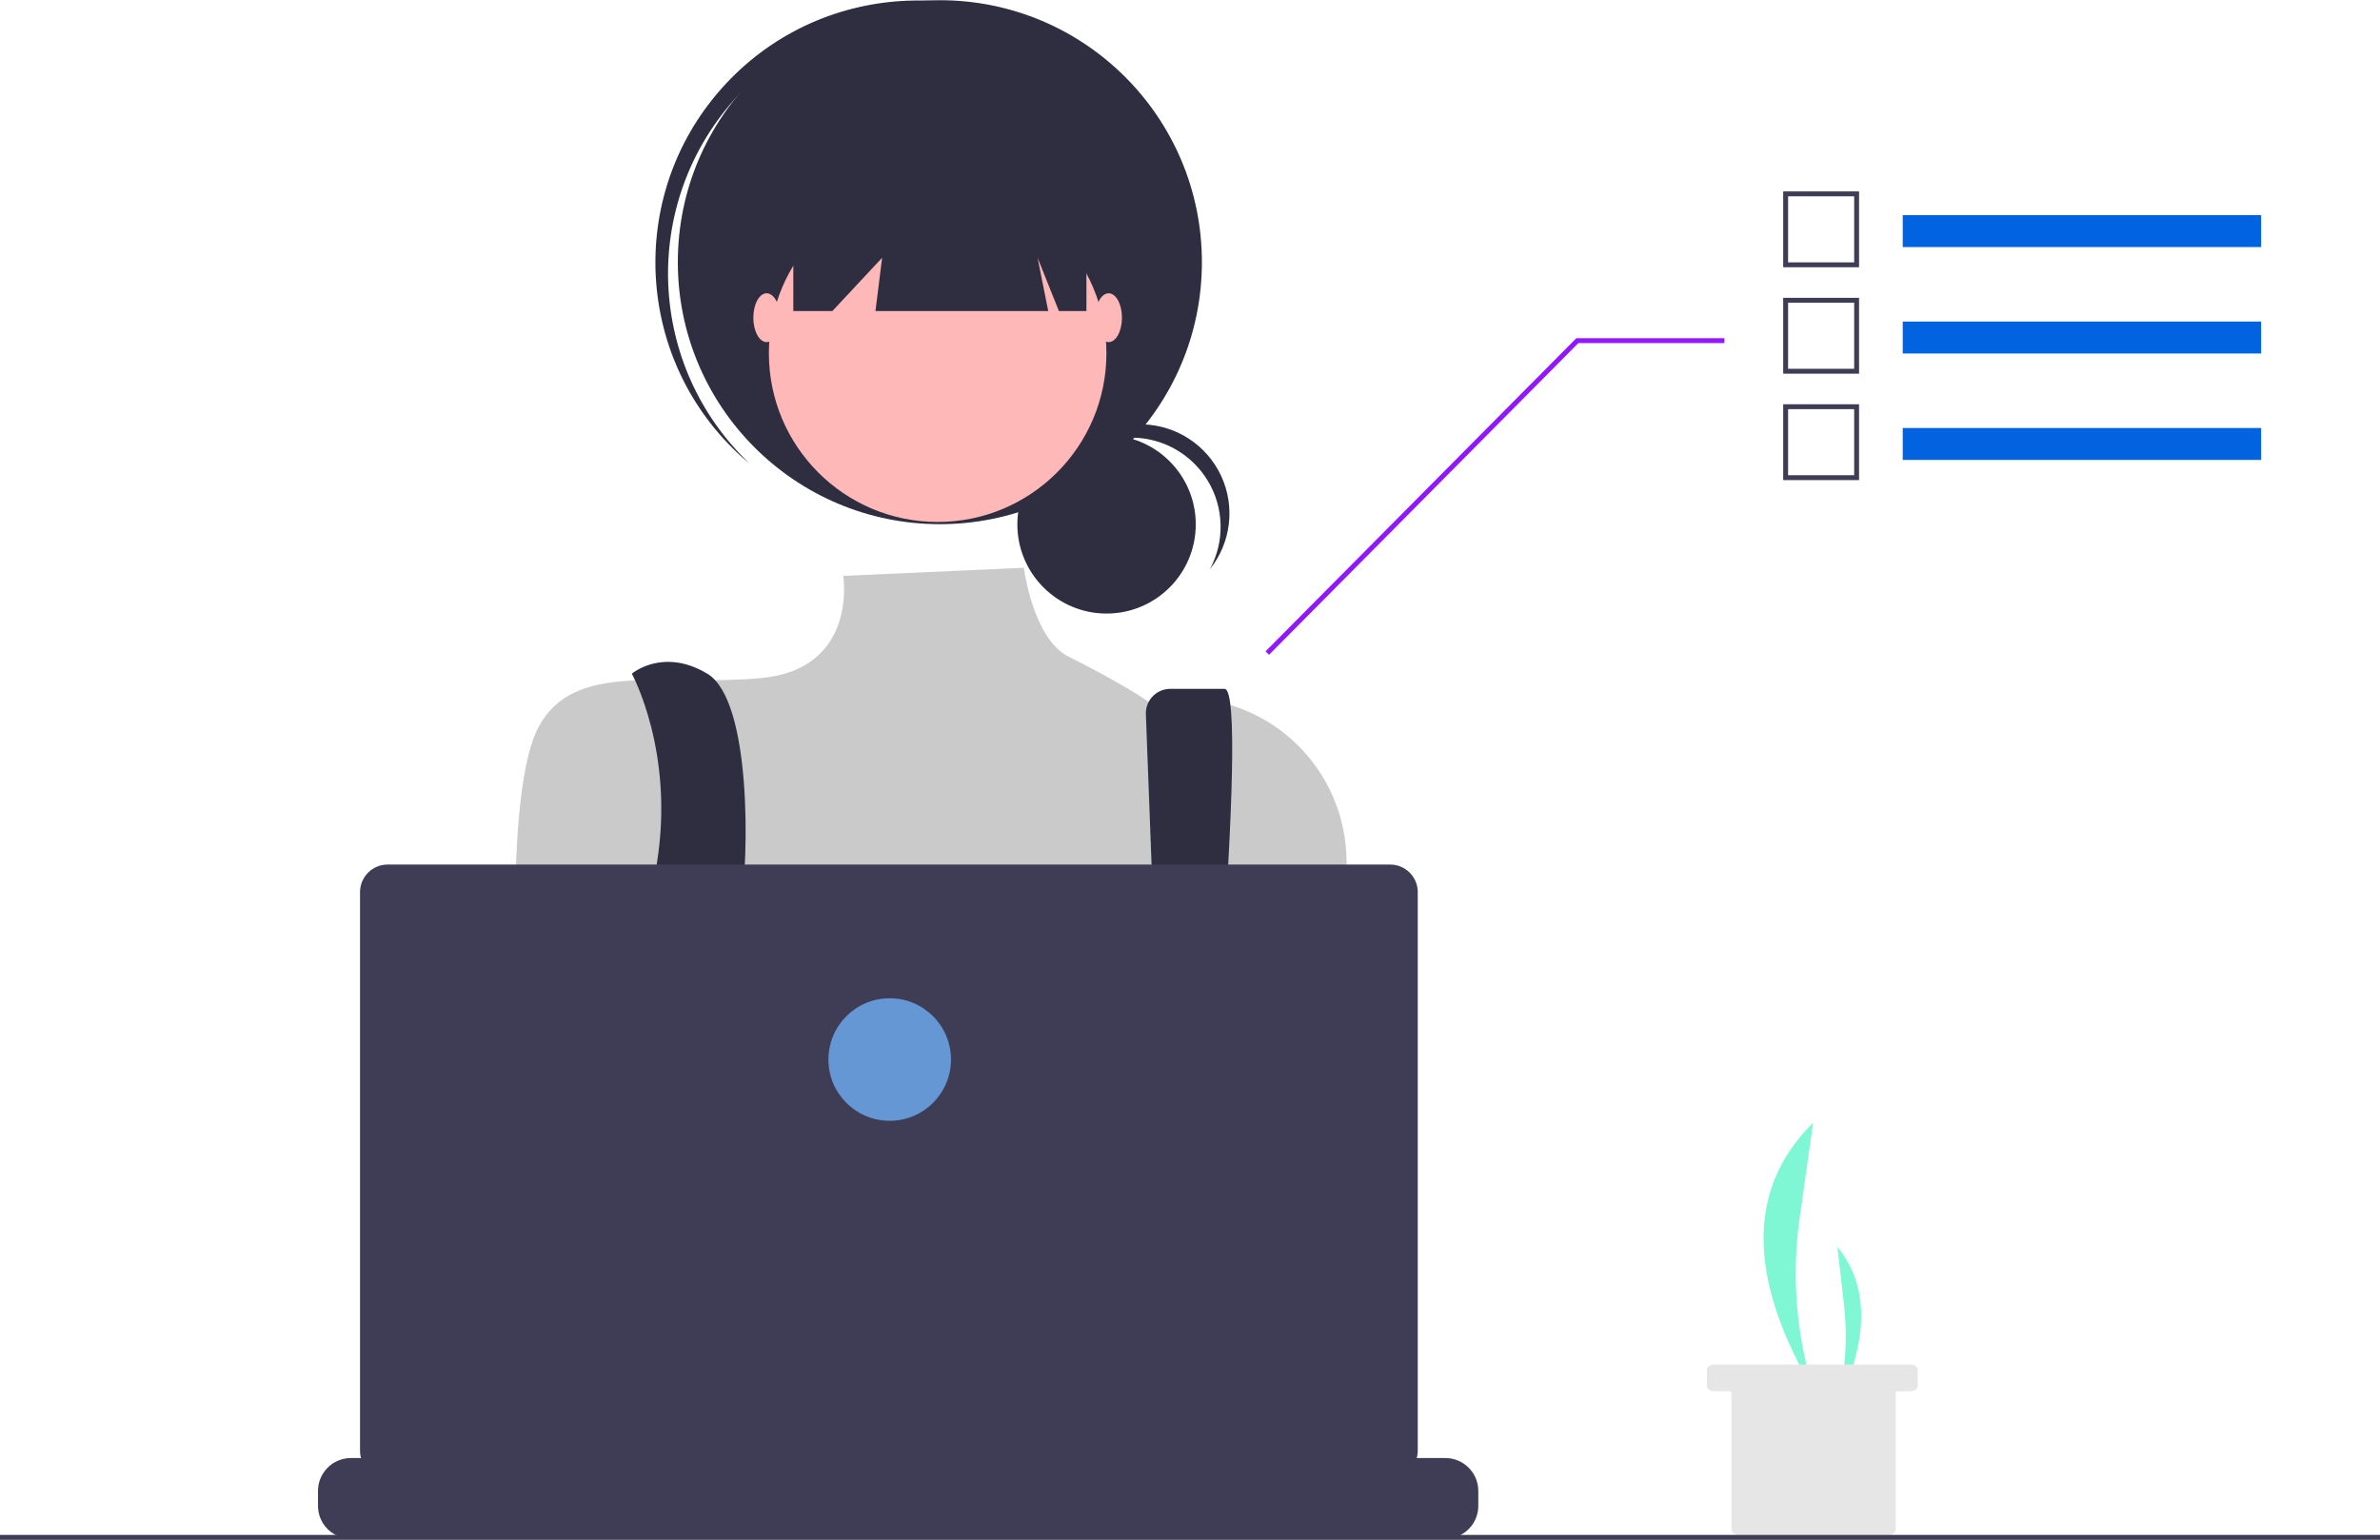
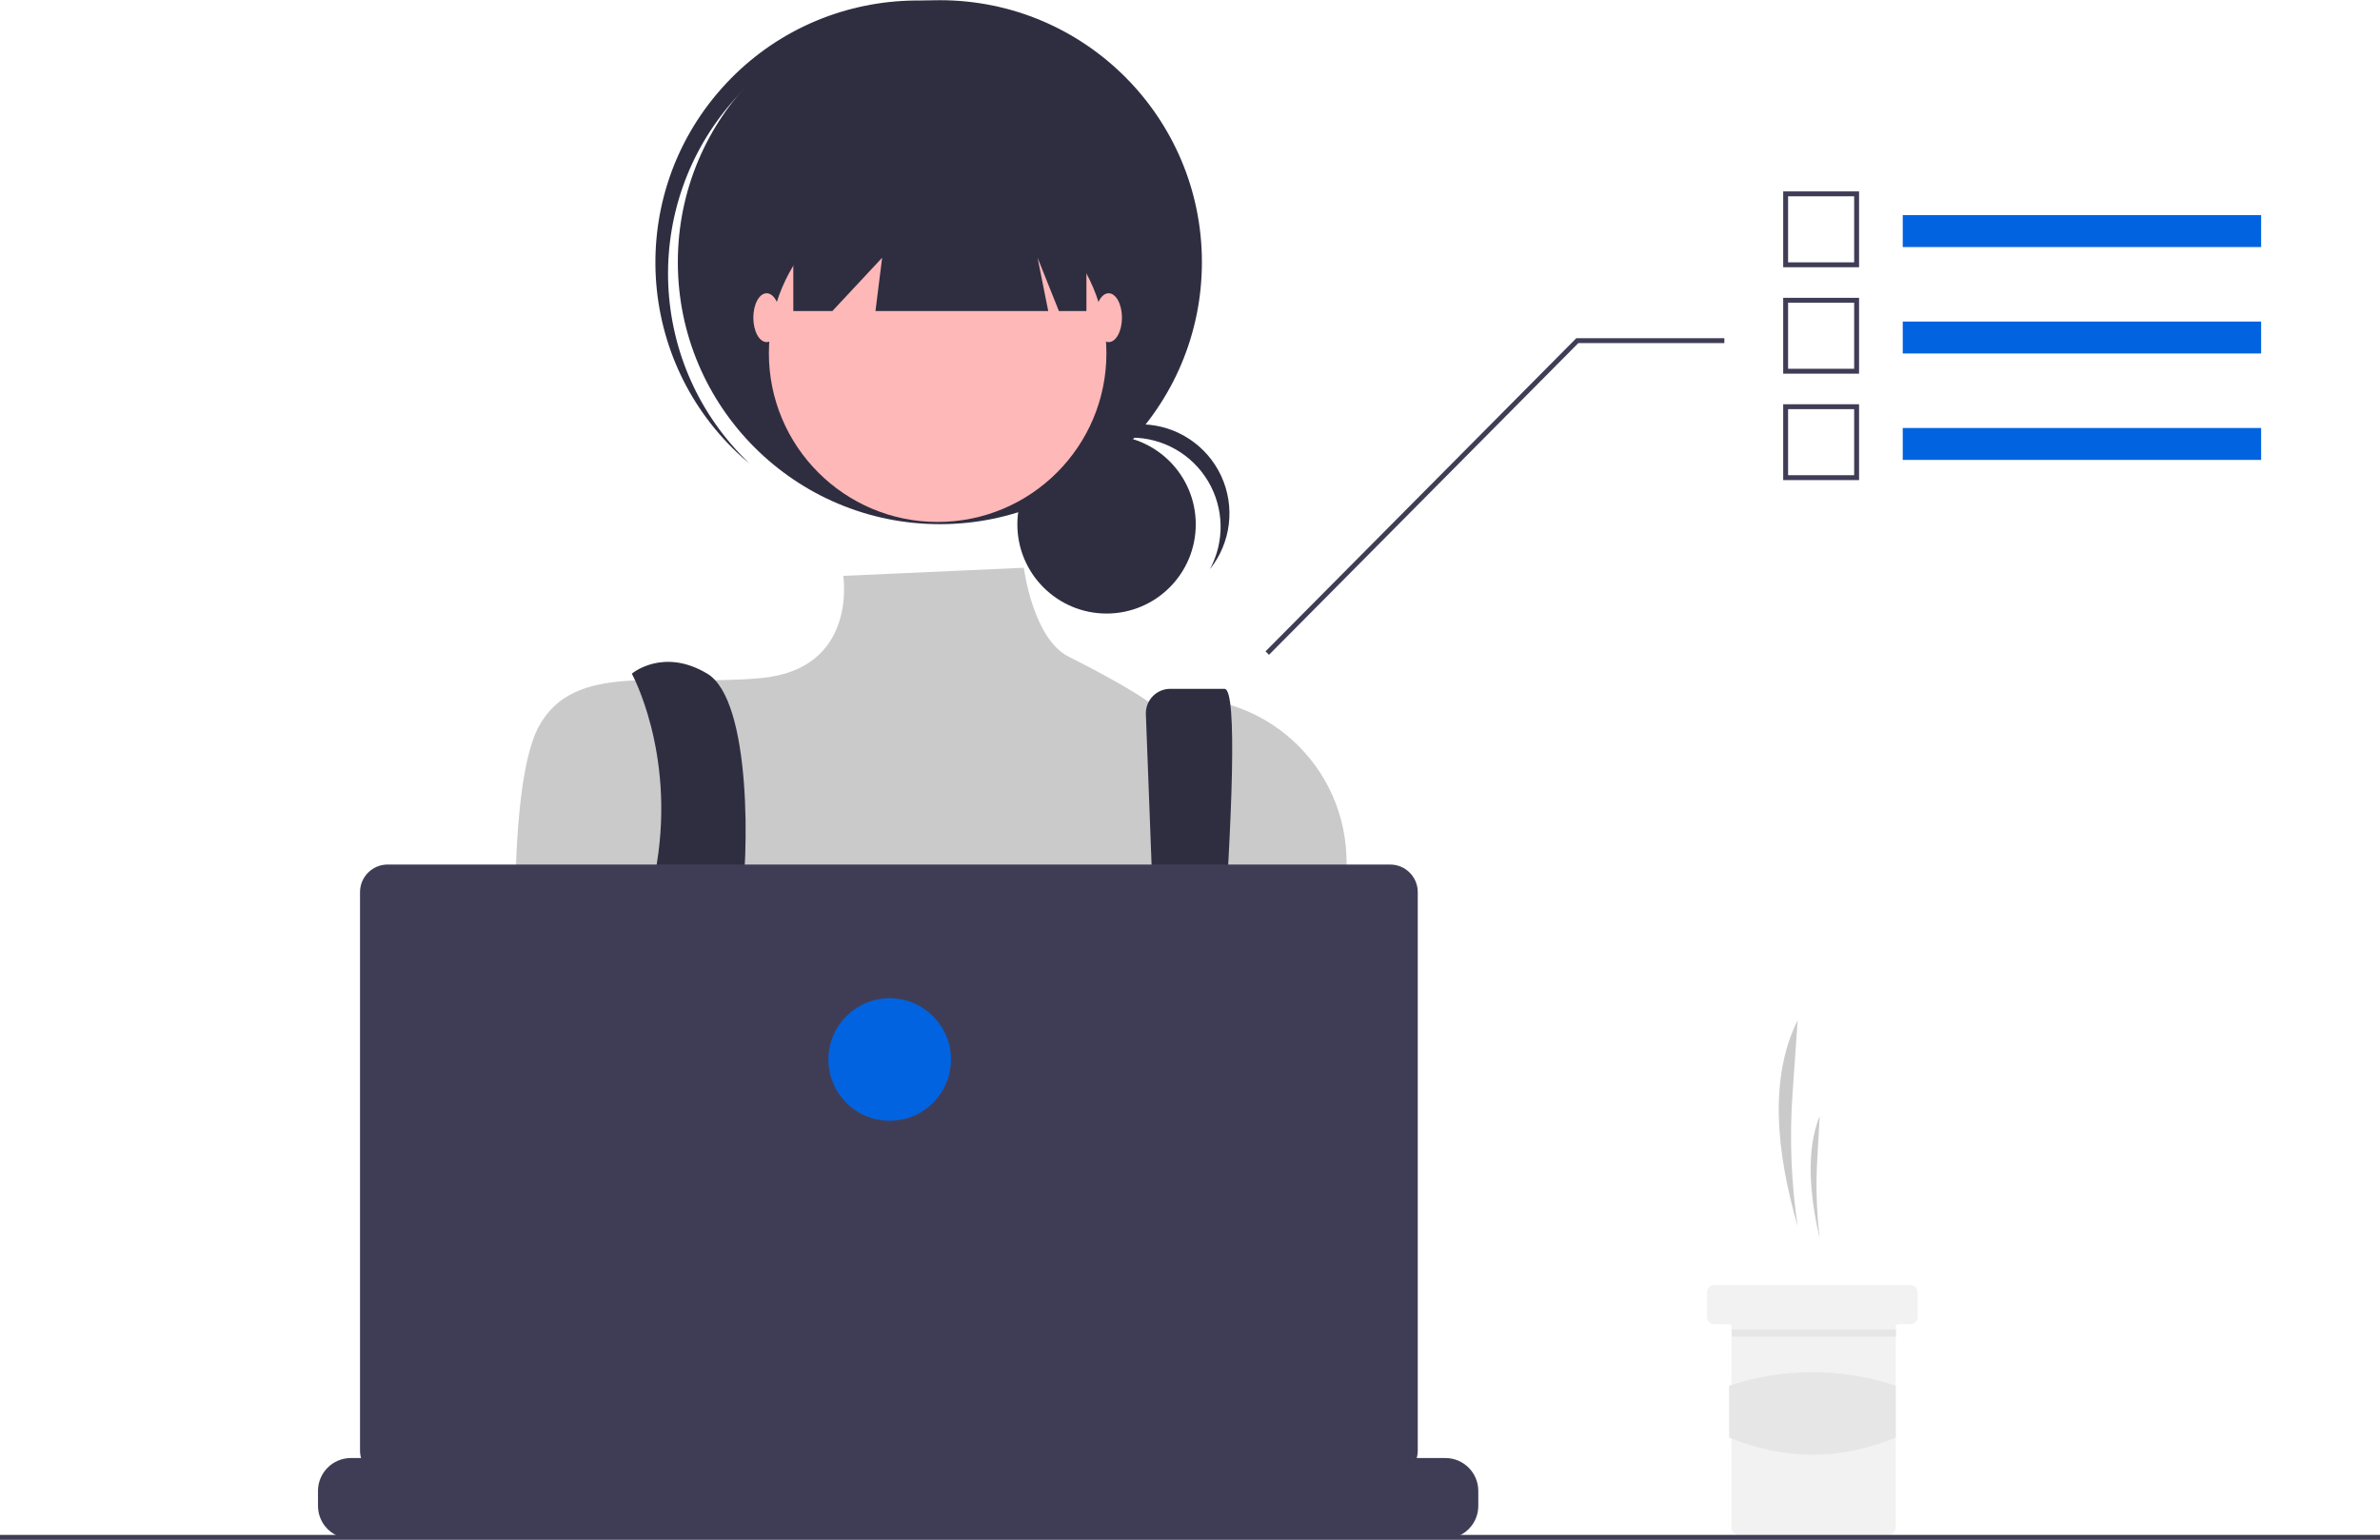
- <svg xmlns="http://www.w3.org/2000/svg" data-name="Layer 1" width="971.052" height="628.386" viewBox="0 0 971.052 628.386" version="1.1" id="svg62211">
-   <defs id="defs62215" />
-   <g id="g26034" transform="translate(7.765214,6.001177)">
-     <path d="m 732.003,561.247 v 0 a 654.956,324.16 0 0 1 -5.496,-70.268 l 5.496,-38.813 v 0 c -30.283,29.823 -23.439,69.074 0,109.081 z" fill="#cacaca" id="path62153" style="opacity:0.5;fill:#00f0ac;fill-opacity:1;stroke-width:1" />
-     <path d="m 741.885,567.74 v 0 a 481.45,238.286 0 0 0 2.644,-41.826 l -2.644,-23.103 v 0 c 14.57,17.752 11.277,41.116 0,64.929 z" fill="#cacaca" id="path62155" style="opacity:0.5;fill:#00f0ac;fill-opacity:1;stroke-width:1" />
-   </g>
-   <path d="m 782.462,558.894 v 6.82 a 3.016,2.057 0 0 1 -3,2.046 h -5 a 0.996,0.68 0 0 0 -1,0.682 v 55.924 a 3.016,2.057 0 0 1 -3,2.046 h -61 a 3.002,2.048 0 0 1 -3,-2.046 V 568.442 a 1.003,0.684 0 0 0 -1,-0.682 h -6 a 3.002,2.048 0 0 1 -3,-2.046 v -6.82 a 2.996,2.043 0 0 1 3,-2.046 h 80 a 3.009,2.052 0 0 1 3,2.046 z" fill="#f2f2f2" id="path62157" style="opacity:1;fill:#e6e6e6;fill-opacity:1;stroke-width:1" />
-   <circle cx="451.481" cy="213.99" r="36.396" fill="#2f2e41" id="circle62163" />
-   <path d="m 461.621,178.596 a 36.401,36.401 0 0 1 32.039,53.669 36.387,36.387 0 1 0 -60.454,-39.982 36.306,36.306 0 0 1 28.415,-13.686 z" fill="#2f2e41" id="path62165" />
-   <circle cx="383.47" cy="107" r="106.912" fill="#2f2e41" id="circle62167" />
-   <path d="m 299.562,40.666 a 106.893,106.893 0 0 1 148.167,-11.21 c -0.874,-0.831 -1.739,-1.669 -2.648,-2.476 A 106.913,106.913 0 0 0 303.015,186.787 c 0.908,0.808 1.842,1.568 2.77,2.339 a 106.893,106.893 0 0 1 -6.223,-148.46 z" fill="#2f2e41" id="path62169" />
-   <circle cx="382.565" cy="144.148" r="68.859" fill="#ffb8b8" id="circle62171" />
-   <path d="m 417.74,231.7 -73.688,3.313 c 0,0 6.15,38.108 -33.715,41.732 -39.866,3.624 -76.107,-7.248 -90.604,19.933 -14.497,27.181 -8.248,123.966 -8.248,123.966 0,0 27.181,97.852 48.926,112.349 21.745,14.497 212.013,-5.436 212.013,-5.436 l 79.628,-100.544 -2.697,-77.54 c -1.408,-40.491 -38.377,-70.892 -78.194,-63.398 q -1.173,0.221 -2.362,0.475 c 0,0 -8.747,-6.538 -32.747,-18.538 -14.677,-7.338 -18.312,-36.313 -18.312,-36.313 z" fill="#cacaca" id="path62173" />
-   <path d="m 257.786,274.933 c 0,0 17.514,31.778 10.266,77.08 -7.248,45.302 23.164,141.114 23.164,141.114 l 21.745,-5.436 c 0,0 -14.497,-94.228 -10.872,-115.973 3.624,-21.745 4.624,-85.913 -13.497,-96.785 -18.121,-10.872 -30.805,0 -30.805,0 z" fill="#2f2e41" id="path62175" />
-   <path d="m 467.525,291.595 7.617,200.626 14.497,9.06 c 0,0 20.839,-220.167 9.966,-220.167 h -22.122 a 9.97,9.97 0 0 0 -9.97,9.97 q 0,0.255 0.013,0.511 z" fill="#2f2e41" id="path62177" />
-   <circle cx="301.182" cy="479.536" r="9.06" fill="#0263e0" id="circle62179" />
-   <circle cx="482.39" cy="488.596" r="9.06" fill="#0263e0" id="circle62181" />
-   <polygon points="443.269,126.928 443.269,58.069 323.672,58.069 323.672,126.928 339.619,126.928 359.914,105.183 357.196,126.928 427.685,126.928 423.336,105.183 432.034,126.928 " fill="#2f2e41" id="polygon62183" transform="translate(0,0.00423545)" />
-   <ellipse cx="312.8" cy="129.651" rx="5.436" ry="9.966" fill="#ffb8b8" id="ellipse62185" />
-   <ellipse cx="452.329" cy="129.651" rx="5.436" ry="9.966" fill="#ffb8b8" id="ellipse62187" />
-   <path d="m 603.152,608.45 v 6.07 a 13.34,13.34 0 0 1 -0.91,4.87 13.683,13.683 0 0 1 -0.97,2 13.437,13.437 0 0 1 -11.55,6.56 h -446.55 a 13.437,13.437 0 0 1 -11.55,-6.56 13.69,13.69 0 0 1 -0.97,-2 13.341,13.341 0 0 1 -0.91,-4.87 v -6.07 a 13.426,13.426 0 0 1 13.423,-13.43 h 25.747 v -2.83 a 0.559,0.559 0 0 1 0.558,-0.56 h 13.432 a 0.559,0.559 0 0 1 0.56,0.558 v 2.832 h 8.39 v -2.83 a 0.559,0.559 0 0 1 0.558,-0.56 h 13.432 a 0.559,0.559 0 0 1 0.56,0.558 v 2.832 h 8.4 v -2.83 a 0.559,0.559 0 0 1 0.558,-0.56 h 13.432 a 0.559,0.559 0 0 1 0.56,0.558 v 2.832 h 8.39 v -2.83 a 0.559,0.559 0 0 1 0.558,-0.56 h 13.432 a 0.559,0.559 0 0 1 0.56,0.558 v 2.832 h 8.39 v -2.83 a 0.559,0.559 0 0 1 0.558,-0.56 h 13.432 a 0.559,0.559 0 0 1 0.56,0.558 v 2.832 h 8.4 v -2.83 a 0.559,0.559 0 0 1 0.558,-0.56 h 13.432 a 0.559,0.559 0 0 1 0.56,0.558 v 2.832 h 8.39 v -2.83 a 0.559,0.559 0 0 1 0.558,-0.56 h 105.202 a 0.559,0.559 0 0 1 0.56,0.558 v 2.832 h 8.4 v -2.83 a 0.559,0.559 0 0 1 0.558,-0.56 h 13.432 a 0.566,0.566 0 0 1 0.56,0.56 v 2.83 h 8.39 v -2.83 a 0.559,0.559 0 0 1 0.558,-0.56 h 13.432 a 0.559,0.559 0 0 1 0.56,0.558 v 2.832 h 8.39 v -2.83 a 0.559,0.559 0 0 1 0.558,-0.56 h 13.432 a 0.559,0.559 0 0 1 0.56,0.558 v 2.832 h 8.4 v -2.83 a 0.559,0.559 0 0 1 0.558,-0.56 h 13.432 a 0.557,0.557 0 0 1 0.55,0.56 v 2.83 h 8.4 v -2.83 a 0.559,0.559 0 0 1 0.558,-0.56 h 13.432 a 0.559,0.559 0 0 1 0.56,0.558 v 2.832 h 8.39 v -2.83 a 0.559,0.559 0 0 1 0.558,-0.56 h 13.432 a 0.559,0.559 0 0 1 0.56,0.558 v 2.832 h 39.17 a 13.426,13.426 0 0 1 13.43,13.423 z" fill="#3f3d56" id="path62189" />
-   <rect y="626.386" width="971.052" height="2" fill="#3f3d56" id="rect62191" x="0" />
-   <ellipse cx="362.673" cy="432.049" fill="#0263e0" id="circle62195-3" style="opacity:0.5;fill:#0263e0;fill-opacity:1;stroke-width:1" rx="30.71" ry="31.236" />
-   <path id="path62193" d="m 158.15,352.817 a 11.259,11.259 0 0 0 -11.258,11.258 v 227.912 a 11.259,11.259 0 0 0 11.258,11.258 h 409.043 a 11.259,11.259 0 0 0 11.26,-11.258 V 364.075 A 11.259,11.259 0 0 0 567.193,352.817 Z M 363,407.385 a 25,25 0 0 1 25,25 25,25 0 0 1 -25,25 25,25 0 0 1 -25,-25 25,25 0 0 1 25,-25 z" style="fill:#3f3d56;fill-opacity:1" />
-   <polygon points="643.969,140.016 703.552,140.016 703.552,138.016 643.134,138.016 642.841,138.313 516.341,265.813 517.763,267.219 " fill="#3f3d56" id="polygon62197" style="fill:#9117ff;fill-opacity:1" transform="translate(0,0.00423545)" />
-   <rect x="776.328" y="87.797" width="146.224" height="13.03" fill="#0263e0" id="rect62199" />
-   <path d="M 758.507,109.065 H 727.552 V 78.11 h 30.955 z m -28.955,-2 H 756.507 V 80.11 h -26.955 z" fill="#3f3d56" id="path62201" />
-   <rect x="776.328" y="131.229" width="146.224" height="13.03" fill="#0263e0" id="rect62203" />
-   <path d="m 758.507,152.498 h -30.955 v -30.955 h 30.955 z m -28.955,-2 h 26.955 v -26.955 h -26.955 z" fill="#3f3d56" id="path62205" />
-   <rect x="776.328" y="174.662" width="146.224" height="13.03" fill="#0263e0" id="rect62207" />
-   <path d="m 758.507,195.931 h -30.955 v -30.955 h 30.955 z m -28.955,-2 h 26.955 v -26.955 h -26.955 z" fill="#3f3d56" id="path62209" />
+ <svg xmlns="http://www.w3.org/2000/svg" data-name="Layer 1" width="971.052" height="628.381" viewBox="0 0 971.052 628.381">
+   <path d="M847.931,636.215h0a249.626,249.626,0,0,1-2.095-54.111l2.095-29.889h0c-11.542,22.966-8.933,53.192,0,84Z" transform="translate(-114.4741 -135.8093)" fill="#cacaca" />
+   <path d="M856.931,641.215h0a183.497,183.497,0,0,1-1.008-32.209l1.008-17.791h0C851.378,604.885,852.633,622.877,856.931,641.215Z" transform="translate(-114.4741 -135.8093)" fill="#cacaca" />
+   <path d="M896.936,663.217v10a3.016,3.016,0,0,1-3,3h-5a.996.996,0,0,0-1,1v82a3.016,3.016,0,0,1-3,3h-61a3.002,3.002,0,0,1-3-3v-82a1.003,1.003,0,0,0-1-1h-6a3.002,3.002,0,0,1-3-3v-10a2.996,2.996,0,0,1,3-3h80A3.009,3.009,0,0,1,896.936,663.217Z" transform="translate(-114.4741 -135.8093)" fill="#f2f2f2" />
+   <rect x="706.552" y="542.508" width="67" height="3" fill="#e6e6e6" />
+   <path d="M887.936,722.462c-22.42,9.278-45.084,9.38-68,0V701.327a106.79,106.79,0,0,1,68,0Z" transform="translate(-114.4741 -135.8093)" fill="#e6e6e6" />
+   <circle cx="451.481" cy="213.985" r="36.396" fill="#2f2e41" />
+   <path d="M576.095,314.401a36.401,36.401,0,0,1,32.039,53.669,36.387,36.387,0,1,0-60.454-39.982A36.306,36.306,0,0,1,576.095,314.401Z" transform="translate(-114.4741 -135.8093)" fill="#2f2e41" />
+   <circle cx="383.471" cy="106.996" r="106.912" fill="#2f2e41" />
+   <path d="M414.036,176.471A106.893,106.893,0,0,1,562.203,165.261c-.874-.831-1.739-1.669-2.648-2.476a106.913,106.913,0,0,0-142.066,159.807c.908.808,1.842,1.568,2.77,2.339A106.893,106.893,0,0,1,414.036,176.471Z" transform="translate(-114.4741 -135.8093)" fill="#2f2e41" />
+   <circle cx="382.565" cy="144.143" r="68.859" fill="#ffb8b8" />
+   <path d="M532.214,367.505l-73.688,3.313s6.15,38.108-33.715,41.732-76.107-7.248-90.604,19.933-8.248,123.966-8.248,123.966,27.181,97.852,48.926,112.349,212.013-5.436,212.013-5.436L666.526,562.817l-2.697-77.54c-1.408-40.491-38.377-70.892-78.194-63.398q-1.173.221-2.362.475s-8.747-6.538-32.747-18.538C535.849,396.479,532.214,367.505,532.214,367.505Z" transform="translate(-114.4741 -135.8093)" fill="#cacaca" />
+   <path d="M372.26,410.738s17.514,31.778,10.266,77.08,23.164,141.114,23.164,141.114l21.745-5.436s-14.497-94.228-10.872-115.973,4.624-85.913-13.497-96.785S372.26,410.738,372.26,410.738Z" transform="translate(-114.4741 -135.8093)" fill="#2f2e41" />
+   <path d="M581.999,427.4l7.617,200.626,14.497,9.06s20.839-220.167,9.966-220.167H591.956a9.97,9.97,0,0,0-9.97,9.97Q581.986,427.145,581.999,427.4Z" transform="translate(-114.4741 -135.8093)" fill="#2f2e41" />
+   <circle cx="301.182" cy="479.532" r="9.06" fill="#0263e0" />
+   <circle cx="482.39" cy="488.592" r="9.06" fill="#0263e0" />
+   <polygon points="323.672 58.069 323.672 126.928 339.619 126.928 359.914 105.183 357.196 126.928 427.685 126.928 423.336 105.183 432.034 126.928 443.269 126.928 443.269 58.069 323.672 58.069" fill="#2f2e41" />
+   <ellipse cx="312.8" cy="129.647" rx="5.436" ry="9.966" fill="#ffb8b8" />
+   <ellipse cx="452.329" cy="129.647" rx="5.436" ry="9.966" fill="#ffb8b8" />
+   <path d="M717.626,744.255v6.07a13.34,13.34,0,0,1-.91,4.87,13.683,13.683,0,0,1-.97,2,13.437,13.437,0,0,1-11.55,6.56h-446.55a13.437,13.437,0,0,1-11.55-6.56,13.69,13.69,0,0,1-.97-2,13.341,13.341,0,0,1-.91-4.87v-6.07a13.426,13.426,0,0,1,13.423-13.43h25.747v-2.83a.559.559,0,0,1,.558-.56h13.432a.559.559,0,0,1,.56.558v2.832h8.39v-2.83a.559.559,0,0,1,.558-.56h13.432a.559.559,0,0,1,.56.558v2.832h8.4v-2.83a.559.559,0,0,1,.558-.56h13.432a.559.559,0,0,1,.56.558v2.832h8.39v-2.83a.559.559,0,0,1,.558-.56h13.432a.559.559,0,0,1,.56.558v2.832h8.39v-2.83a.559.559,0,0,1,.558-.56h13.432a.559.559,0,0,1,.56.558v2.832h8.4v-2.83a.559.559,0,0,1,.558-.56h13.432a.559.559,0,0,1,.56.558v2.832h8.39v-2.83a.559.559,0,0,1,.558-.56H526.806a.559.559,0,0,1,.56.558v2.832h8.4v-2.83a.559.559,0,0,1,.558-.56h13.432a.566.566,0,0,1,.56.56v2.83h8.39v-2.83a.559.559,0,0,1,.558-.56h13.432a.559.559,0,0,1,.56.558v2.832h8.39v-2.83a.559.559,0,0,1,.558-.56h13.432a.559.559,0,0,1,.56.558v2.832h8.4v-2.83a.559.559,0,0,1,.558-.56h13.432a.557.557,0,0,1,.55.56v2.83h8.4v-2.83a.559.559,0,0,1,.558-.56h13.432a.559.559,0,0,1,.56.558v2.832h8.39v-2.83a.559.559,0,0,1,.558-.56h13.432a.559.559,0,0,1,.56.558v2.832h39.17a13.426,13.426,0,0,1,13.43,13.423Z" transform="translate(-114.4741 -135.8093)" fill="#3f3d56" />
+   <rect y="626.381" width="971.052" height="2" fill="#3f3d56" />
+   <path d="M681.668,488.621H272.625a11.259,11.259,0,0,0-11.259,11.259V727.791A11.259,11.259,0,0,0,272.625,739.05H681.668a11.259,11.259,0,0,0,11.259-11.259V499.88a11.259,11.259,0,0,0-11.259-11.259Z" transform="translate(-114.4741 -135.8093)" fill="#3f3d56" />
+   <circle cx="363" cy="432.381" r="25" fill="#0263e0" />
+   <polygon points="517.763 267.219 643.969 140.016 703.552 140.016 703.552 138.016 643.134 138.016 642.841 138.313 516.341 265.813 517.763 267.219" fill="#3f3d56" />
+   <rect x="776.328" y="87.792" width="146.224" height="13.03" fill="#0263e0" />
+   <path d="M872.981,244.87H842.026V213.915H872.981Zm-28.955-2H870.981V215.915H844.026Z" transform="translate(-114.4741 -135.8093)" fill="#3f3d56" />
+   <rect x="776.328" y="131.225" width="146.224" height="13.03" fill="#0263e0" />
+   <path d="M872.981,288.303H842.026V257.348H872.981Zm-28.955-2H870.981V259.348H844.026Z" transform="translate(-114.4741 -135.8093)" fill="#3f3d56" />
+   <rect x="776.328" y="174.658" width="146.224" height="13.03" fill="#0263e0" />
+   <path d="M872.981,331.736H842.026V300.781H872.981Zm-28.955-2H870.981V302.781H844.026Z" transform="translate(-114.4741 -135.8093)" fill="#3f3d56" />
</svg>
